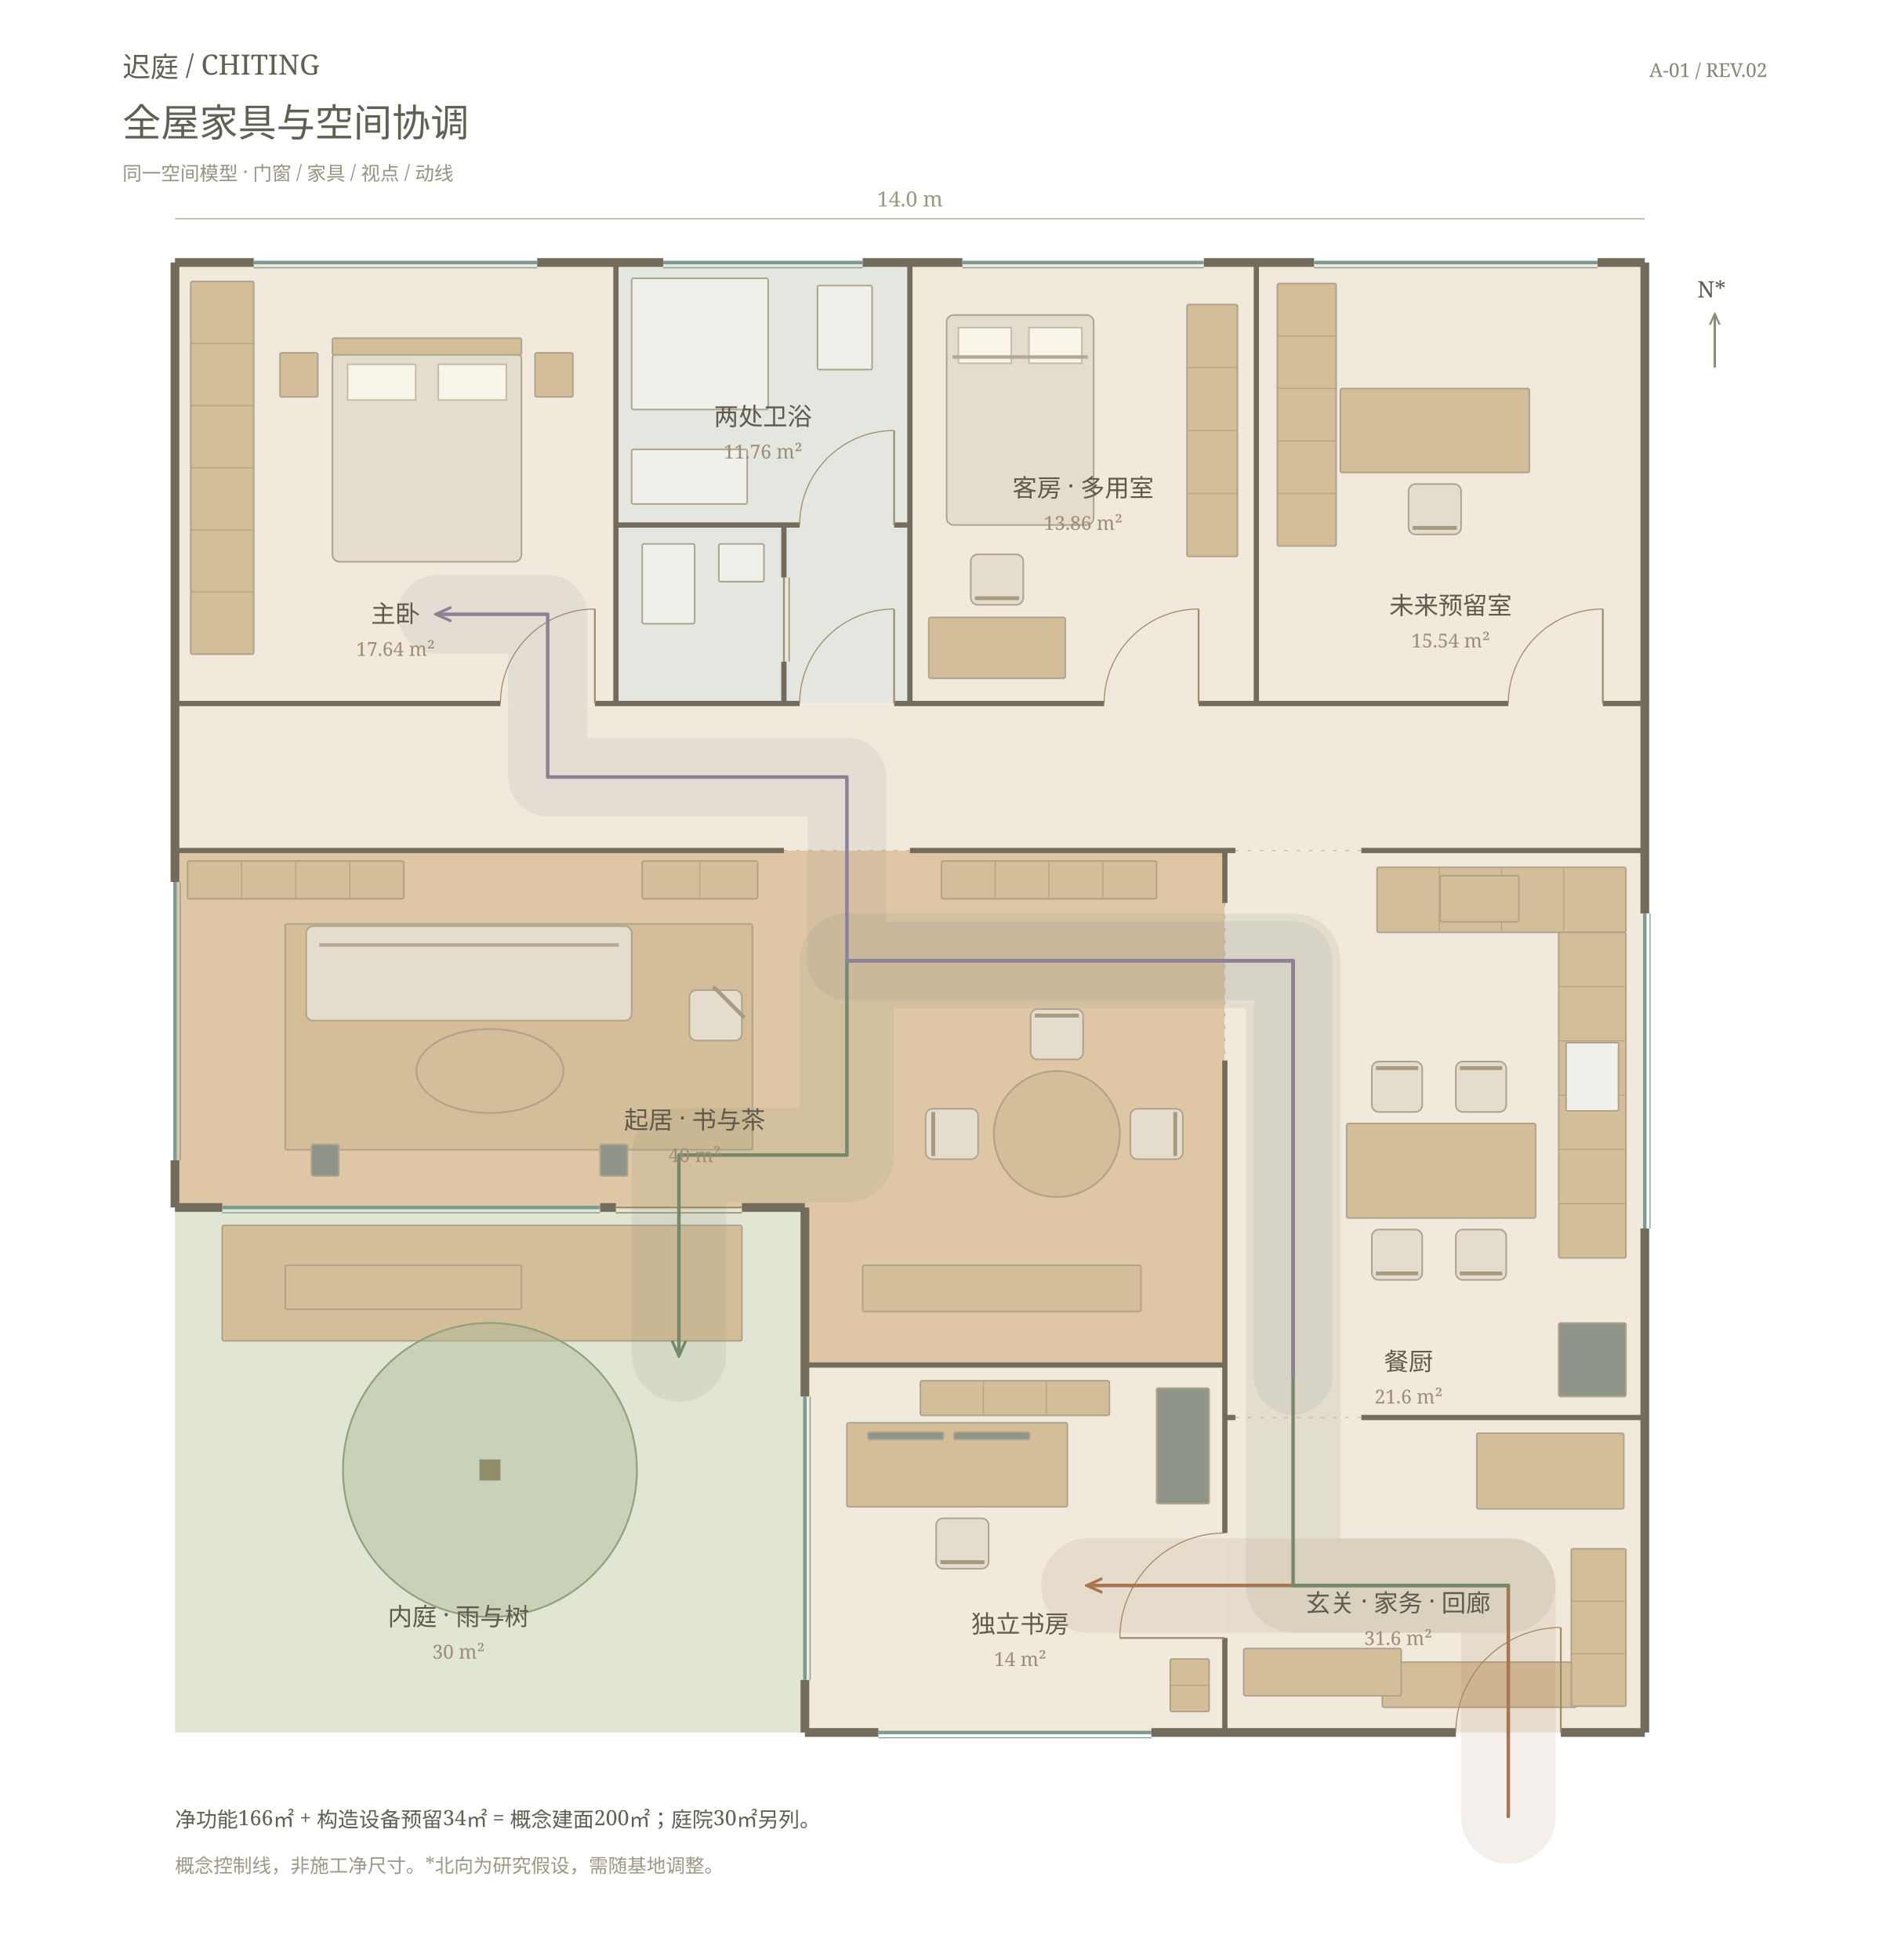
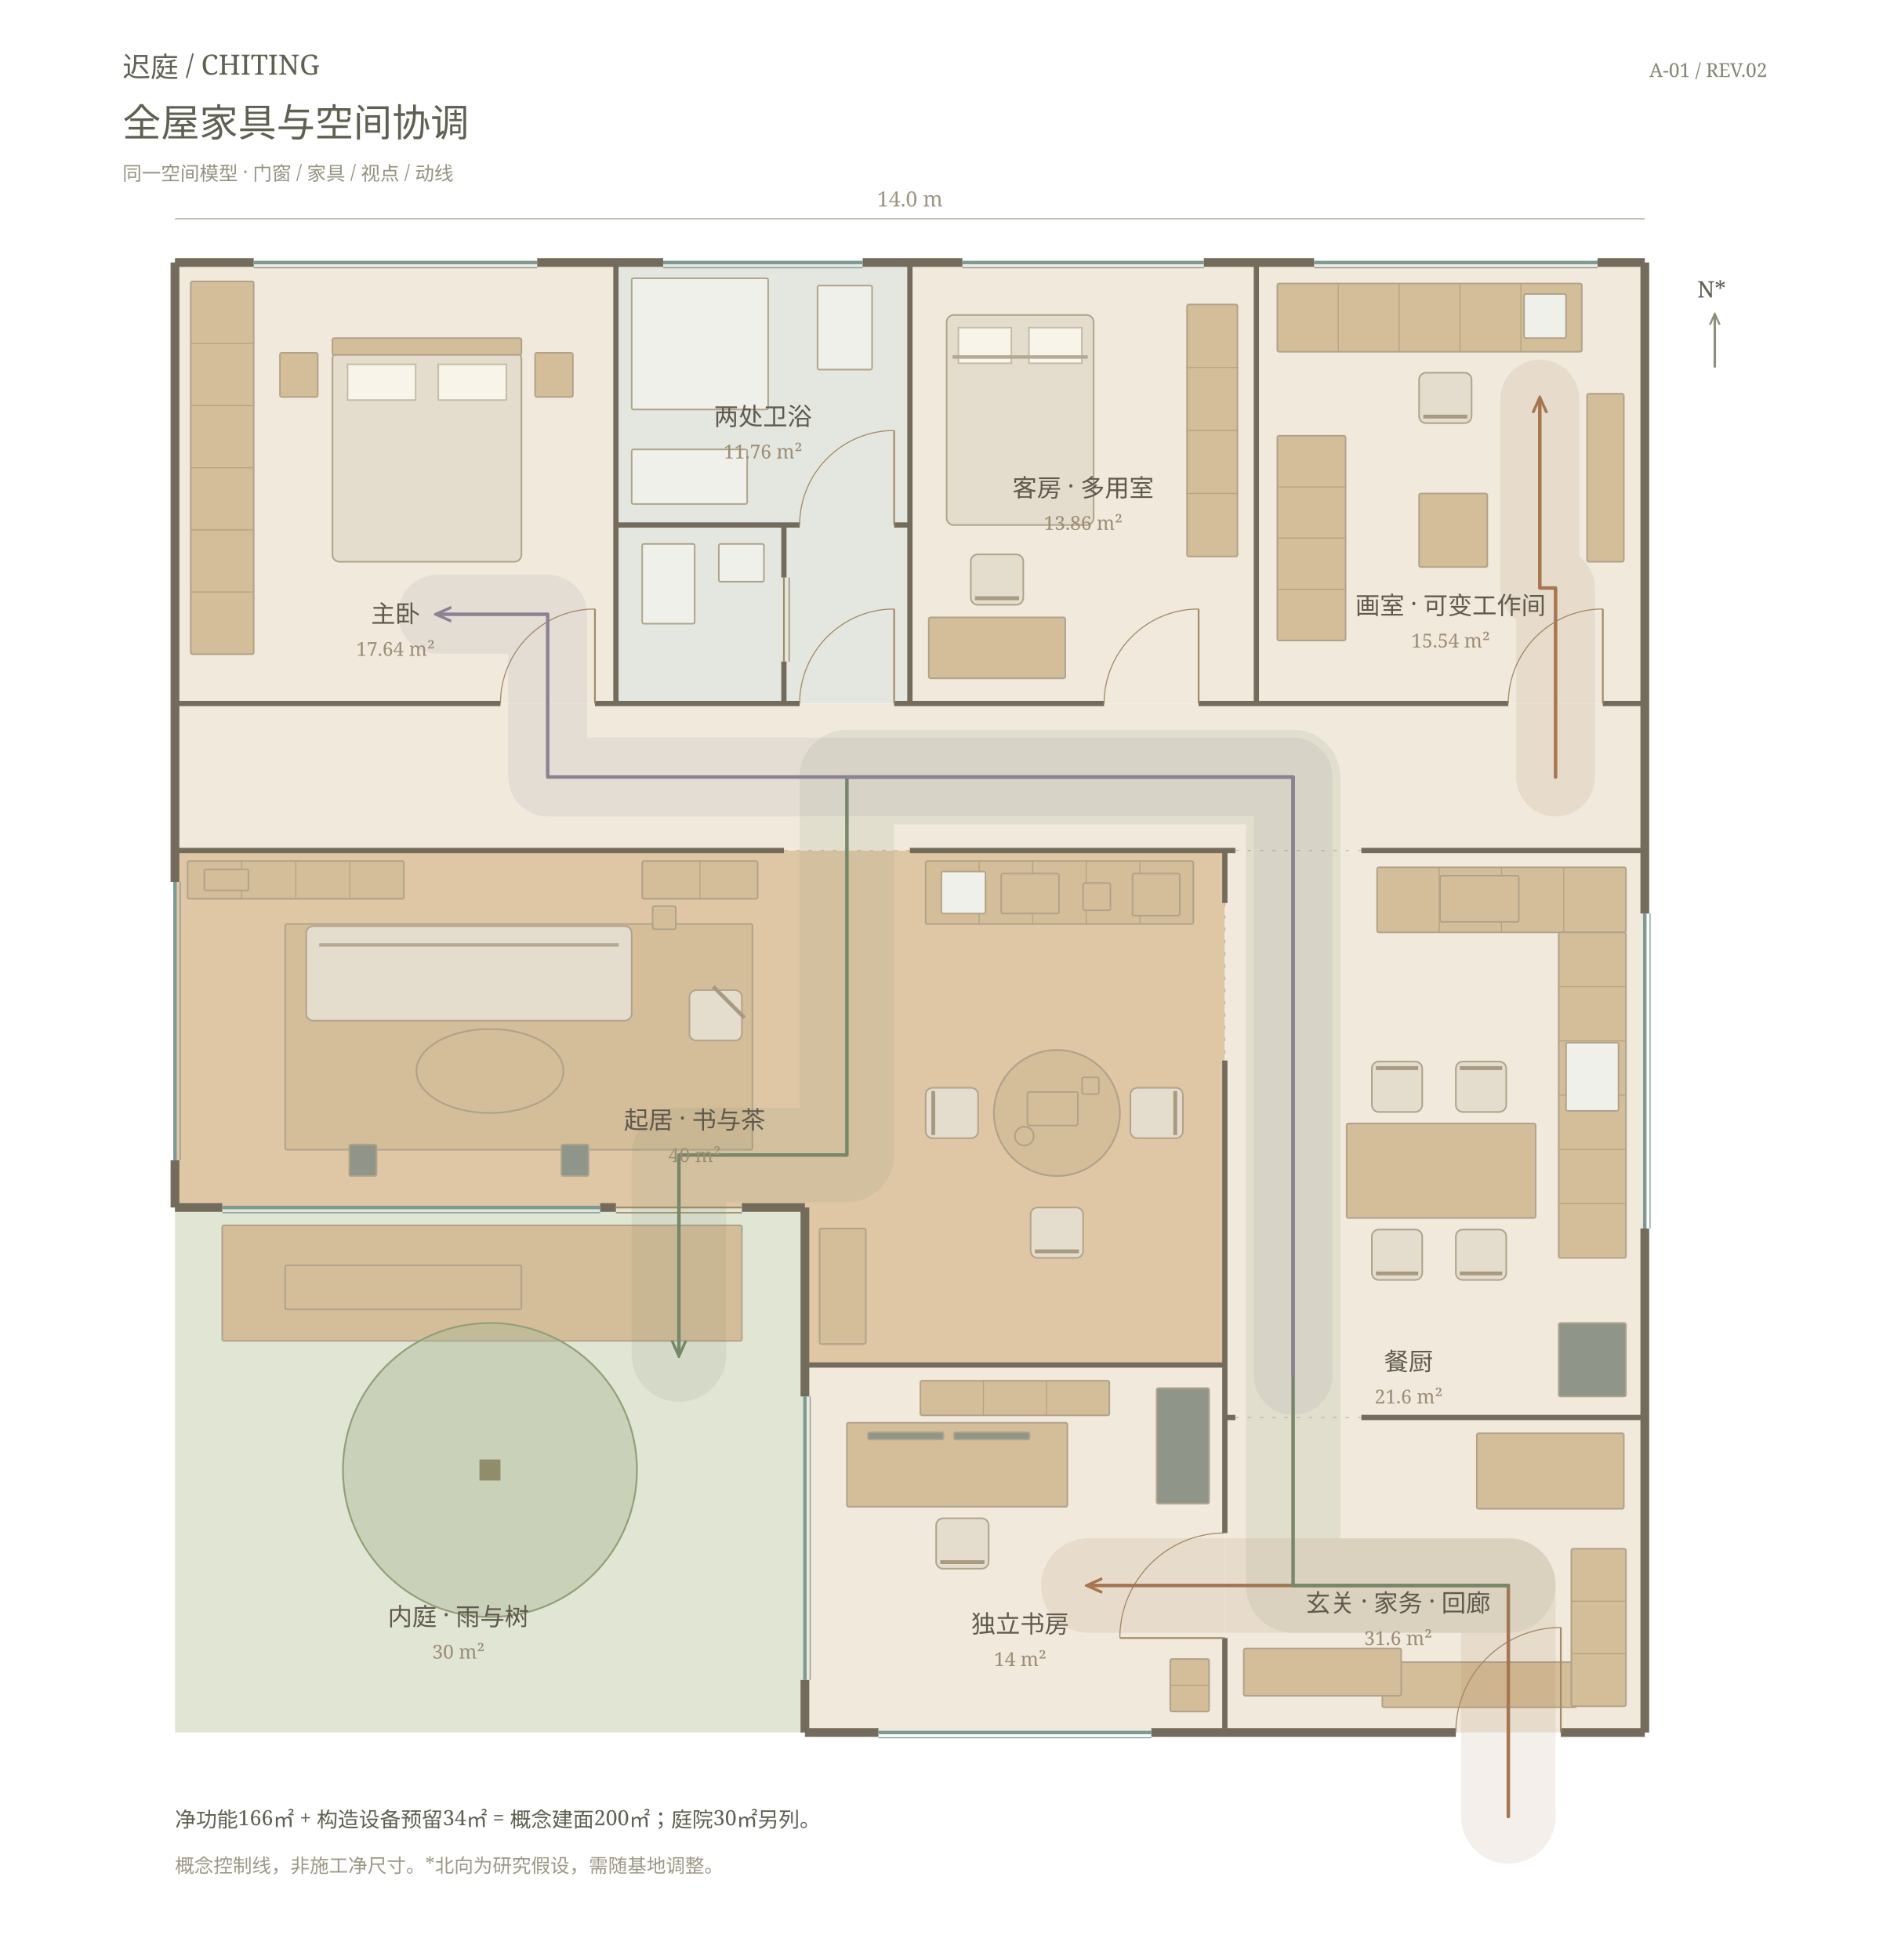
<svg xmlns="http://www.w3.org/2000/svg" viewBox="0 0 1080 1120" role="img" aria-label="迟庭 · 同模型全屋平面" style="display:block;width:100%;height:auto;background:#f8f5ee;font-family:Georgia,'Songti SC','Noto Serif SC',serif">
  <defs>
    <marker id="route-arrow" viewBox="0 0 10 10" refX="8" refY="5" markerWidth="5" markerHeight="5" orient="auto-start-reverse">
      <path d="M0 1L9 5L0 9" fill="none" stroke="context-stroke" stroke-width="1.6" />
    </marker>
  </defs>
  <text x="70" y="44" font-size="16" fill="#5e6052">迟庭  /  CHITING</text>
  <text x="1010" y="44" font-size="11" fill="#858673" text-anchor="end">A-01 / REV.02</text>
  <text x="70" y="78" font-size="22" fill="#5e6052">全屋家具与空间协调</text>
  <text x="70" y="103" font-size="11" fill="#959281">同一空间模型 · 门窗 / 家具 / 视点 / 动线</text>
  <g class="house-zone" data-id="living" role="button" tabindex="0" aria-pressed="true" aria-label="起居 · 书与茶">
    <path class="hp-zone-hit" d="M100 486 L700 486 L700 690 L100 690Z M460 690 L700 690 L700 780 L460 780Z" fill="#dfc7a5" stroke="transparent" stroke-width="3" />
  </g>
  <g class="house-zone" data-id="study" role="button" tabindex="0" aria-pressed="false" aria-label="独立书房">
    <path class="hp-zone-hit" d="M460 780 L700 780 L700 990 L460 990Z" fill="#f0e9dc" stroke="transparent" stroke-width="3" />
  </g>
  <g class="house-zone" data-id="bedroom" role="button" tabindex="0" aria-pressed="false" aria-label="主卧">
    <path class="hp-zone-hit" d="M100 150 L352 150 L352 402 L100 402Z" fill="#f0e9dc" stroke="transparent" stroke-width="3" />
  </g>
  <g class="house-zone" data-id="kitchen" role="button" tabindex="0" aria-pressed="false" aria-label="餐厨">
    <path class="hp-zone-hit" d="M700 486 L940 486 L940 810 L700 810Z" fill="#f0e9dc" stroke="transparent" stroke-width="3" />
  </g>
  <g class="house-zone" data-id="flex" role="button" tabindex="0" aria-pressed="false" aria-label="客房 · 多用室">
    <path class="hp-zone-hit" d="M520 150 L718 150 L718 402 L520 402Z" fill="#f0e9dc" stroke="transparent" stroke-width="3" />
  </g>
-   <g class="house-zone" data-id="reserve" role="button" tabindex="0" aria-pressed="false" aria-label="未来预留室">
+   <g class="house-zone" data-id="reserve" role="button" tabindex="0" aria-pressed="false" aria-label="画室 · 可变工作间">
    <path class="hp-zone-hit" d="M718 150 L940 150 L940 402 L718 402Z" fill="#f0e9dc" stroke="transparent" stroke-width="3" />
  </g>
  <g class="house-zone" data-id="bath" role="button" tabindex="0" aria-pressed="false" aria-label="两处卫浴">
    <path class="hp-zone-hit" d="M352 150 L520 150 L520 402 L352 402Z" fill="#e4e7df" stroke="transparent" stroke-width="3" />
  </g>
  <g class="house-zone" data-id="entry" role="button" tabindex="0" aria-pressed="false" aria-label="玄关 · 家务 · 回廊">
    <path class="hp-zone-hit" d="M100 402 L940 402 L940 486 L100 486Z M700 810 L940 810 L940 990 L700 990Z" fill="#f0e9dc" stroke="transparent" stroke-width="3" />
  </g>
  <g class="house-zone" data-id="garden" role="button" tabindex="0" aria-pressed="false" aria-label="内庭 · 雨与树">
    <path class="hp-zone-hit" d="M100 690 L460 690 L460 990 L100 990Z" fill="#e0e5d4" stroke="transparent" stroke-width="3" />
  </g>
  <g class="plan-furniture" data-furniture="F-L14" pointer-events="none">
    <rect x="163" y="528" width="267" height="129" fill="#d4bd99" stroke="#b0a38b" stroke-width=".9" rx="1" />
  </g>
  <g class="plan-furniture" data-furniture="F-E04" pointer-events="none">
    <rect x="790" y="949.8" width="111" height="25.8" fill="#d4bd99" stroke="#b0a38b" stroke-width=".9" rx="1" />
  </g>
  <g class="plan-furniture" data-furniture="F-G03" pointer-events="none">
    <rect x="127" y="700.2" width="297" height="66" fill="#d4bd99" stroke="#b0a38b" stroke-width=".9" rx="1" />
  </g>
  <g class="plan-furniture" data-furniture="F-L01" pointer-events="none">
    <rect x="175" y="529.2" width="186" height="54" fill="#e4dccc" stroke="#b0a38b" stroke-width=".9" rx="4" />
    <line x1="182.44" y1="540" x2="353.56" y2="540" stroke="#b5a994" stroke-width="2" />
  </g>
  <g class="plan-furniture" data-furniture="F-L02" pointer-events="none">
    <ellipse cx="280" cy="612" rx="42" ry="24" fill="#d4bd99" stroke="#b0a38b" />
  </g>
  <g class="plan-furniture" data-furniture="F-L03" pointer-events="none">
    <rect x="394" y="565.8" width="30" height="28.8" fill="#e4dccc" stroke="#b0a38b" stroke-width=".9" rx="4" />
    <g transform="rotate(45 409 580.2)">
      <line x1="396.4" y1="569.544" x2="421.6" y2="569.544" stroke="#a89a80" stroke-width="2.2" />
    </g>
  </g>
  <g class="plan-furniture" data-furniture="F-L04" pointer-events="none">
-     <ellipse cx="604" cy="648" rx="36" ry="36" fill="#d4bd99" stroke="#b0a38b" />
+     <ellipse cx="604" cy="636" rx="36" ry="36" fill="#d4bd99" stroke="#b0a38b" />
  </g>
  <g class="plan-furniture" data-furniture="F-L05" pointer-events="none">
-     <rect x="589" y="576.6" width="30" height="28.8" fill="#e4dccc" stroke="#b0a38b" stroke-width=".9" rx="4" />
-     <g transform="rotate(0 604 591)">
-       <line x1="591.4" y1="580.344" x2="616.6" y2="580.344" stroke="#a89a80" stroke-width="2.2" />
+     <rect x="589" y="690" width="30" height="28.8" fill="#e4dccc" stroke="#b0a38b" stroke-width=".9" rx="4" />
+     <g transform="rotate(180 604 704.4)">
+       <line x1="591.4" y1="693.744" x2="616.6" y2="693.744" stroke="#a89a80" stroke-width="2.2" />
    </g>
  </g>
  <g class="plan-furniture" data-furniture="F-L06" pointer-events="none">
-     <rect x="529" y="633.6" width="30" height="28.8" fill="#e4dccc" stroke="#b0a38b" stroke-width=".9" rx="4" />
-     <g transform="rotate(270 544 648)">
-       <line x1="531.4" y1="637.344" x2="556.6" y2="637.344" stroke="#a89a80" stroke-width="2.2" />
+     <rect x="529" y="621.6" width="30" height="28.8" fill="#e4dccc" stroke="#b0a38b" stroke-width=".9" rx="4" />
+     <g transform="rotate(270 544 636)">
+       <line x1="531.4" y1="625.344" x2="556.6" y2="625.344" stroke="#a89a80" stroke-width="2.2" />
    </g>
  </g>
  <g class="plan-furniture" data-furniture="F-L07" pointer-events="none">
-     <rect x="646" y="633.6" width="30" height="28.8" fill="#e4dccc" stroke="#b0a38b" stroke-width=".9" rx="4" />
-     <g transform="rotate(90 661 648)">
-       <line x1="648.4" y1="637.344" x2="673.6" y2="637.344" stroke="#a89a80" stroke-width="2.2" />
+     <rect x="646" y="621.6" width="30" height="28.8" fill="#e4dccc" stroke="#b0a38b" stroke-width=".9" rx="4" />
+     <g transform="rotate(90 661 636)">
+       <line x1="648.4" y1="625.344" x2="673.6" y2="625.344" stroke="#a89a80" stroke-width="2.2" />
    </g>
  </g>
  <g class="plan-furniture" data-furniture="F-L08" pointer-events="none">
    <rect x="107.2" y="492" width="123.6" height="21.6" fill="#d4bd99" stroke="#b0a38b" stroke-width=".9" rx="1" />
    <line x1="138.1" y1="492" x2="138.1" y2="513.6" stroke="#b6a27f" stroke-width="0.6" />
    <line x1="169" y1="492" x2="169" y2="513.6" stroke="#b6a27f" stroke-width="0.6" />
    <line x1="199.9" y1="492" x2="199.9" y2="513.6" stroke="#b6a27f" stroke-width="0.6" />
  </g>
  <g class="plan-furniture" data-furniture="F-L09" pointer-events="none">
    <rect x="367" y="492" width="66" height="21.6" fill="#d4bd99" stroke="#b0a38b" stroke-width=".9" rx="1" />
    <line x1="400" y1="492" x2="400" y2="513.6" stroke="#b6a27f" stroke-width="0.6" />
  </g>
  <g class="plan-furniture" data-furniture="F-L10" pointer-events="none">
-     <rect x="538" y="492" width="123" height="21.6" fill="#d4bd99" stroke="#b0a38b" stroke-width=".9" rx="1" />
-     <line x1="568.75" y1="492" x2="568.75" y2="513.6" stroke="#b6a27f" stroke-width="0.6" />
-     <line x1="599.5" y1="492" x2="599.5" y2="513.6" stroke="#b6a27f" stroke-width="0.6" />
-     <line x1="630.25" y1="492" x2="630.25" y2="513.6" stroke="#b6a27f" stroke-width="0.6" />
+     <rect x="529" y="492" width="153" height="36" fill="#d4bd99" stroke="#b0a38b" stroke-width=".9" rx="1" />
+     <line x1="559.6" y1="492" x2="559.6" y2="528" stroke="#b6a27f" stroke-width="0.6" />
+     <line x1="590.2" y1="492" x2="590.2" y2="528" stroke="#b6a27f" stroke-width="0.6" />
+     <line x1="620.8" y1="492" x2="620.8" y2="528" stroke="#b6a27f" stroke-width="0.6" />
+     <line x1="651.4" y1="492" x2="651.4" y2="528" stroke="#b6a27f" stroke-width="0.6" />
  </g>
  <g class="plan-furniture" data-furniture="F-L11" pointer-events="none">
-     <rect x="178" y="654" width="15.6" height="18" fill="#8f9689" stroke="#b0a38b" stroke-width=".9" rx="1" />
+     <rect x="199.6" y="654" width="15.6" height="18" fill="#8f9689" stroke="#b0a38b" stroke-width=".9" rx="1" />
  </g>
  <g class="plan-furniture" data-furniture="F-L12" pointer-events="none">
-     <rect x="343" y="654" width="15.6" height="18" fill="#8f9689" stroke="#b0a38b" stroke-width=".9" rx="1" />
+     <rect x="320.8" y="654" width="15.6" height="18" fill="#8f9689" stroke="#b0a38b" stroke-width=".9" rx="1" />
  </g>
  <g class="plan-furniture" data-furniture="F-L13" pointer-events="none">
-     <rect x="493" y="723" width="159" height="26.4" fill="#d4bd99" stroke="#b0a38b" stroke-width=".9" rx="1" />
+     <rect x="468.4" y="702" width="26.4" height="66" fill="#d4bd99" stroke="#b0a38b" stroke-width=".9" rx="1" />
+   </g>
+   <g class="plan-furniture" data-furniture="F-L15" pointer-events="none">
+     <rect x="538" y="498" width="25.2" height="24" fill="#eef0e9" stroke="#b0a38b" stroke-width=".9" rx="1" />
+   </g>
+   <g class="plan-furniture" data-furniture="F-L16" pointer-events="none">
+     <rect x="572.2" y="499.2" width="33" height="22.8" fill="#d4bd99" stroke="#b0a38b" stroke-width=".9" rx="1" />
+   </g>
+   <g class="plan-furniture" data-furniture="F-L17" pointer-events="none">
+     <rect x="619" y="504.6" width="15.6" height="15.6" fill="#d4bd99" stroke="#b0a38b" stroke-width=".9" rx="1" />
+   </g>
+   <g class="plan-furniture" data-furniture="F-L18" pointer-events="none">
+     <rect x="647.2" y="499.2" width="27" height="24" fill="#d4bd99" stroke="#b0a38b" stroke-width=".9" rx="1" />
+   </g>
+   <g class="plan-furniture" data-furniture="F-L19" pointer-events="none">
+     <rect x="373" y="517.8" width="13.2" height="13.2" fill="#d4bd99" stroke="#b0a38b" stroke-width=".9" rx="1" />
+   </g>
+   <g class="plan-furniture" data-furniture="F-L20" pointer-events="none">
+     <rect x="116.8" y="496.8" width="25.2" height="12" fill="#d4bd99" stroke="#b0a38b" stroke-width=".9" rx="1" />
+   </g>
+   <g class="plan-furniture" data-furniture="F-L21" pointer-events="none">
+     <rect x="587.2" y="624" width="28.8" height="19.2" fill="#d4bd99" stroke="#b0a38b" stroke-width=".9" rx="1" />
+   </g>
+   <g class="plan-furniture" data-furniture="F-L22" pointer-events="none">
+     <rect x="618.4" y="615.6" width="9.6" height="9.6" fill="#d4bd99" stroke="#b0a38b" stroke-width=".9" rx="1" />
+   </g>
+   <g class="plan-furniture" data-furniture="F-L23" pointer-events="none">
+     <ellipse cx="585.4" cy="649.2" rx="5.4" ry="5.4" fill="#d4bd99" stroke="#b0a38b" />
  </g>
  <g class="plan-furniture" data-furniture="F-S01" pointer-events="none">
    <rect x="484" y="813" width="126" height="48" fill="#d4bd99" stroke="#b0a38b" stroke-width=".9" rx="1" />
  </g>
  <g class="plan-furniture" data-furniture="F-S02" pointer-events="none">
    <rect x="535" y="867.6" width="30" height="28.8" fill="#e4dccc" stroke="#b0a38b" stroke-width=".9" rx="4" />
    <g transform="rotate(180 550 882)">
      <line x1="537.4" y1="871.344" x2="562.6" y2="871.344" stroke="#a89a80" stroke-width="2.2" />
    </g>
  </g>
  <g class="plan-furniture" data-furniture="F-S03" pointer-events="none">
    <rect x="526" y="789" width="108" height="19.8" fill="#d4bd99" stroke="#b0a38b" stroke-width=".9" rx="1" />
    <line x1="562" y1="789" x2="562" y2="808.8" stroke="#b6a27f" stroke-width="0.6" />
    <line x1="598" y1="789" x2="598" y2="808.8" stroke="#b6a27f" stroke-width="0.6" />
  </g>
  <g class="plan-furniture" data-furniture="F-S04" pointer-events="none">
    <rect x="661" y="793.2" width="30" height="66" fill="#8f9689" stroke="#b0a38b" stroke-width=".9" rx="1" />
  </g>
  <g class="plan-furniture" data-furniture="F-S05" pointer-events="none">
    <rect x="668.8" y="948" width="22.2" height="30" fill="#d4bd99" stroke="#b0a38b" stroke-width=".9" rx="1" />
    <line x1="668.8" y1="963" x2="691" y2="963" stroke="#b6a27f" stroke-width="0.6" />
  </g>
  <g class="plan-furniture" data-furniture="F-S06" pointer-events="none">
    <rect x="496" y="818.4" width="43.2" height="4.2" fill="#8f9689" stroke="#b0a38b" stroke-width=".9" rx="1" />
  </g>
  <g class="plan-furniture" data-furniture="F-S07" pointer-events="none">
    <rect x="545.2" y="818.4" width="43.2" height="4.2" fill="#8f9689" stroke="#b0a38b" stroke-width=".9" rx="1" />
  </g>
  <g class="plan-furniture" data-furniture="F-B01" pointer-events="none">
    <rect x="190" y="201" width="108" height="120" fill="#e4dccc" stroke="#b0a38b" stroke-width=".9" rx="4" />
    <rect x="198.64" y="208.2" width="38.88" height="20.4" fill="#f8f4e9" stroke="#c4bca9" stroke-width=".9" />
    <rect x="250.48" y="208.2" width="38.88" height="20.4" fill="#f8f4e9" stroke="#c4bca9" stroke-width=".9" />
  </g>
  <g class="plan-furniture" data-furniture="F-B02" pointer-events="none">
    <rect x="190" y="193.2" width="108" height="9.6" fill="#d4bd99" stroke="#b0a38b" stroke-width=".9" rx="1" />
  </g>
  <g class="plan-furniture" data-furniture="F-B03" pointer-events="none">
    <rect x="109" y="160.8" width="36" height="213" fill="#d4bd99" stroke="#b0a38b" stroke-width=".9" rx="1" />
    <line x1="109" y1="196.3" x2="145" y2="196.3" stroke="#b6a27f" stroke-width="0.6" />
    <line x1="109" y1="231.8" x2="145" y2="231.8" stroke="#b6a27f" stroke-width="0.6" />
    <line x1="109" y1="267.3" x2="145" y2="267.3" stroke="#b6a27f" stroke-width="0.6" />
    <line x1="109" y1="302.8" x2="145" y2="302.8" stroke="#b6a27f" stroke-width="0.6" />
    <line x1="109" y1="338.3" x2="145" y2="338.3" stroke="#b6a27f" stroke-width="0.6" />
  </g>
  <g class="plan-furniture" data-furniture="F-B04" pointer-events="none">
    <rect x="160" y="201.6" width="21.6" height="25.2" fill="#d4bd99" stroke="#b0a38b" stroke-width=".9" rx="1" />
  </g>
  <g class="plan-furniture" data-furniture="F-B05" pointer-events="none">
    <rect x="305.8" y="201.6" width="21.6" height="25.2" fill="#d4bd99" stroke="#b0a38b" stroke-width=".9" rx="1" />
  </g>
  <g class="plan-furniture" data-furniture="F-K01" pointer-events="none">
    <rect x="787" y="495.6" width="142.2" height="37.2" fill="#d4bd99" stroke="#b0a38b" stroke-width=".9" rx="1" />
    <line x1="822.55" y1="495.6" x2="822.55" y2="532.8" stroke="#b6a27f" stroke-width="0.6" />
    <line x1="858.1" y1="495.6" x2="858.1" y2="532.8" stroke="#b6a27f" stroke-width="0.6" />
    <line x1="893.65" y1="495.6" x2="893.65" y2="532.8" stroke="#b6a27f" stroke-width="0.6" />
  </g>
  <g class="plan-furniture" data-furniture="F-K02" pointer-events="none">
    <rect x="890.8" y="532.8" width="38.4" height="186" fill="#d4bd99" stroke="#b0a38b" stroke-width=".9" rx="1" />
    <line x1="890.8" y1="563.8" x2="929.2" y2="563.8" stroke="#b6a27f" stroke-width="0.6" />
    <line x1="890.8" y1="594.8" x2="929.2" y2="594.8" stroke="#b6a27f" stroke-width="0.6" />
    <line x1="890.8" y1="625.8" x2="929.2" y2="625.8" stroke="#b6a27f" stroke-width="0.6" />
    <line x1="890.8" y1="656.8" x2="929.2" y2="656.8" stroke="#b6a27f" stroke-width="0.6" />
    <line x1="890.8" y1="687.8" x2="929.2" y2="687.8" stroke="#b6a27f" stroke-width="0.6" />
  </g>
  <g class="plan-furniture" data-furniture="F-K03" pointer-events="none">
    <rect x="890.8" y="756" width="38.4" height="42" fill="#8f9689" stroke="#b0a38b" stroke-width=".9" rx="1" />
  </g>
  <g class="plan-furniture" data-furniture="F-K04" pointer-events="none">
    <rect x="769.6" y="642" width="108" height="54" fill="#d4bd99" stroke="#b0a38b" stroke-width=".9" rx="1" />
  </g>
  <g class="plan-furniture" data-furniture="F-K05" pointer-events="none">
    <rect x="784" y="606.6" width="28.8" height="28.8" fill="#e4dccc" stroke="#b0a38b" stroke-width=".9" rx="4" />
    <g transform="rotate(0 798.4 621)">
      <line x1="786.304" y1="610.344" x2="810.496" y2="610.344" stroke="#a89a80" stroke-width="2.2" />
    </g>
  </g>
  <g class="plan-furniture" data-furniture="F-K06" pointer-events="none">
    <rect x="832" y="606.6" width="28.8" height="28.8" fill="#e4dccc" stroke="#b0a38b" stroke-width=".9" rx="4" />
    <g transform="rotate(0 846.4 621)">
      <line x1="834.304" y1="610.344" x2="858.496" y2="610.344" stroke="#a89a80" stroke-width="2.2" />
    </g>
  </g>
  <g class="plan-furniture" data-furniture="F-K07" pointer-events="none">
    <rect x="784" y="702.6" width="28.8" height="28.8" fill="#e4dccc" stroke="#b0a38b" stroke-width=".9" rx="4" />
    <g transform="rotate(180 798.4 717)">
      <line x1="786.304" y1="706.344" x2="810.496" y2="706.344" stroke="#a89a80" stroke-width="2.2" />
    </g>
  </g>
  <g class="plan-furniture" data-furniture="F-K08" pointer-events="none">
    <rect x="832" y="702.6" width="28.8" height="28.8" fill="#e4dccc" stroke="#b0a38b" stroke-width=".9" rx="4" />
    <g transform="rotate(180 846.4 717)">
      <line x1="834.304" y1="706.344" x2="858.496" y2="706.344" stroke="#a89a80" stroke-width="2.2" />
    </g>
  </g>
  <g class="plan-furniture" data-furniture="F-K09" pointer-events="none">
    <rect x="823" y="500.4" width="45" height="26.4" fill="#d4bd99" stroke="#b0a38b" stroke-width=".9" rx="1" />
  </g>
  <g class="plan-furniture" data-furniture="F-K10" pointer-events="none">
    <rect x="895" y="595.8" width="30" height="39" fill="#eef0e9" stroke="#b0a38b" stroke-width=".9" rx="1" />
  </g>
  <g class="plan-furniture" data-furniture="F-F01" pointer-events="none">
    <rect x="541" y="180" width="84" height="120" fill="#e4dccc" stroke="#b0a38b" stroke-width=".9" rx="4" />
    <rect x="547.72" y="187.2" width="30.24" height="20.4" fill="#f8f4e9" stroke="#c4bca9" stroke-width=".9" />
    <rect x="588.04" y="187.2" width="30.24" height="20.4" fill="#f8f4e9" stroke="#c4bca9" stroke-width=".9" />
    <line x1="544.36" y1="204" x2="621.64" y2="204" stroke="#b5a994" stroke-width="2" />
  </g>
  <g class="plan-furniture" data-furniture="F-F02" pointer-events="none">
    <rect x="678.4" y="174" width="28.8" height="144" fill="#d4bd99" stroke="#b0a38b" stroke-width=".9" rx="1" />
    <line x1="678.4" y1="210" x2="707.2" y2="210" stroke="#b6a27f" stroke-width="0.6" />
    <line x1="678.4" y1="246" x2="707.2" y2="246" stroke="#b6a27f" stroke-width="0.6" />
    <line x1="678.4" y1="282" x2="707.2" y2="282" stroke="#b6a27f" stroke-width="0.6" />
  </g>
  <g class="plan-furniture" data-furniture="F-F03" pointer-events="none">
    <rect x="530.8" y="352.8" width="78" height="34.8" fill="#d4bd99" stroke="#b0a38b" stroke-width=".9" rx="1" />
  </g>
  <g class="plan-furniture" data-furniture="F-F04" pointer-events="none">
    <rect x="554.8" y="316.8" width="30" height="28.8" fill="#e4dccc" stroke="#b0a38b" stroke-width=".9" rx="4" />
    <g transform="rotate(180 569.8 331.2)">
      <line x1="557.2" y1="320.544" x2="582.4" y2="320.544" stroke="#a89a80" stroke-width="2.2" />
    </g>
  </g>
  <g class="plan-furniture" data-furniture="F-R01" pointer-events="none">
-     <rect x="766" y="222" width="108" height="48" fill="#d4bd99" stroke="#b0a38b" stroke-width=".9" rx="1" />
+     <rect x="730" y="162" width="174" height="39" fill="#d4bd99" stroke="#b0a38b" stroke-width=".9" rx="1" />
+     <line x1="764.8" y1="162" x2="764.8" y2="201" stroke="#b6a27f" stroke-width="0.6" />
+     <line x1="799.6" y1="162" x2="799.6" y2="201" stroke="#b6a27f" stroke-width="0.6" />
+     <line x1="834.4" y1="162" x2="834.4" y2="201" stroke="#b6a27f" stroke-width="0.6" />
+     <line x1="869.2" y1="162" x2="869.2" y2="201" stroke="#b6a27f" stroke-width="0.6" />
  </g>
  <g class="plan-furniture" data-furniture="F-R02" pointer-events="none">
-     <rect x="730" y="162" width="33.6" height="150" fill="#d4bd99" stroke="#b0a38b" stroke-width=".9" rx="1" />
-     <line x1="730" y1="192" x2="763.6" y2="192" stroke="#b6a27f" stroke-width="0.6" />
-     <line x1="730" y1="222" x2="763.6" y2="222" stroke="#b6a27f" stroke-width="0.6" />
-     <line x1="730" y1="252" x2="763.6" y2="252" stroke="#b6a27f" stroke-width="0.6" />
-     <line x1="730" y1="282" x2="763.6" y2="282" stroke="#b6a27f" stroke-width="0.6" />
+     <rect x="730" y="249" width="39" height="117" fill="#d4bd99" stroke="#b0a38b" stroke-width=".9" rx="1" />
+     <line x1="730" y1="278.25" x2="769" y2="278.25" stroke="#b6a27f" stroke-width="0.6" />
+     <line x1="730" y1="307.5" x2="769" y2="307.5" stroke="#b6a27f" stroke-width="0.6" />
+     <line x1="730" y1="336.75" x2="769" y2="336.75" stroke="#b6a27f" stroke-width="0.6" />
  </g>
  <g class="plan-furniture" data-furniture="F-R03" pointer-events="none">
-     <rect x="805" y="276.6" width="30" height="28.8" fill="#e4dccc" stroke="#b0a38b" stroke-width=".9" rx="4" />
-     <g transform="rotate(180 820 291)">
-       <line x1="807.4" y1="280.344" x2="832.6" y2="280.344" stroke="#a89a80" stroke-width="2.2" />
-     </g>
+     <rect x="811" y="213" width="30" height="28.8" fill="#e4dccc" stroke="#b0a38b" stroke-width=".9" rx="4" />
+     <g transform="rotate(180 826 227.4)">
+       <line x1="813.4" y1="216.744" x2="838.6" y2="216.744" stroke="#a89a80" stroke-width="2.2" />
+     </g>
+   </g>
+   <g class="plan-furniture" data-furniture="F-R04" pointer-events="none">
+     <rect x="811" y="282" width="39" height="42" fill="#d4bd99" stroke="#b0a38b" stroke-width=".9" rx="1" />
+   </g>
+   <g class="plan-furniture" data-furniture="F-R05" pointer-events="none">
+     <rect x="907" y="225" width="21" height="96" fill="#d4bd99" stroke="#b0a38b" stroke-width=".9" rx="1" />
+   </g>
+   <g class="plan-furniture" data-furniture="F-R06" pointer-events="none">
+     <rect x="871" y="168" width="24" height="25.2" fill="#eef0e9" stroke="#b0a38b" stroke-width=".9" rx="1" />
  </g>
  <g class="plan-furniture" data-furniture="F-W01" pointer-events="none">
    <rect x="361" y="159" width="78" height="75" fill="#eef0e9" stroke="#b0a38b" stroke-width=".9" rx="1" />
  </g>
  <g class="plan-furniture" data-furniture="F-W02" pointer-events="none">
    <rect x="361" y="256.8" width="66" height="31.2" fill="#eef0e9" stroke="#b0a38b" stroke-width=".9" rx="1" />
  </g>
  <g class="plan-furniture" data-furniture="F-W03" pointer-events="none">
    <rect x="467.2" y="163.2" width="31.2" height="48" fill="#eef0e9" stroke="#b0a38b" stroke-width=".9" rx="1" />
  </g>
  <g class="plan-furniture" data-furniture="F-W04" pointer-events="none">
    <rect x="367" y="310.8" width="30" height="45.6" fill="#eef0e9" stroke="#b0a38b" stroke-width=".9" rx="1" />
  </g>
  <g class="plan-furniture" data-furniture="F-W05" pointer-events="none">
    <rect x="410.8" y="310.8" width="25.8" height="21.6" fill="#eef0e9" stroke="#b0a38b" stroke-width=".9" rx="1" />
  </g>
  <g class="plan-furniture" data-furniture="F-E01" pointer-events="none">
    <rect x="844" y="819" width="84" height="43.2" fill="#d4bd99" stroke="#b0a38b" stroke-width=".9" rx="1" />
  </g>
  <g class="plan-furniture" data-furniture="F-E02" pointer-events="none">
    <rect x="898" y="885" width="31.2" height="90" fill="#d4bd99" stroke="#b0a38b" stroke-width=".9" rx="1" />
    <line x1="898" y1="915" x2="929.2" y2="915" stroke="#b6a27f" stroke-width="0.6" />
    <line x1="898" y1="945" x2="929.2" y2="945" stroke="#b6a27f" stroke-width="0.6" />
  </g>
  <g class="plan-furniture" data-furniture="F-E03" pointer-events="none">
    <rect x="710.8" y="942" width="90" height="27" fill="#d4bd99" stroke="#b0a38b" stroke-width=".9" rx="1" />
  </g>
  <g class="plan-furniture" data-furniture="F-G01" pointer-events="none">
    <rect x="163" y="723" width="135" height="25.2" fill="#d4bd99" stroke="#b0a38b" stroke-width=".9" rx="1" />
  </g>
  <g class="plan-furniture" data-furniture="F-G02" pointer-events="none">
    <ellipse data-canopy="F-G02" cx="280" cy="840" rx="84" ry="84" fill="#adb998" fill-opacity=".45" stroke="#91a078" />
    <rect x="274" y="834" width="12" height="12" fill="#8f8d6a" stroke="none" stroke-width=".9" />
  </g>
  <line x1="100" y1="150" x2="145" y2="150" stroke="#736b5b" stroke-width="5" />
  <line x1="307" y1="150" x2="379" y2="150" stroke="#736b5b" stroke-width="5" />
  <line x1="493" y1="150" x2="550" y2="150" stroke="#736b5b" stroke-width="5" />
  <line x1="688" y1="150" x2="751" y2="150" stroke="#736b5b" stroke-width="5" />
  <line x1="913" y1="150" x2="940" y2="150" stroke="#736b5b" stroke-width="5" />
  <line x1="100" y1="150" x2="100" y2="504" stroke="#736b5b" stroke-width="5" />
  <line x1="100" y1="663" x2="100" y2="690" stroke="#736b5b" stroke-width="5" />
  <line x1="100" y1="690" x2="127" y2="690" stroke="#736b5b" stroke-width="5" />
  <line x1="343" y1="690" x2="352" y2="690" stroke="#736b5b" stroke-width="5" />
  <line x1="424" y1="690" x2="460" y2="690" stroke="#736b5b" stroke-width="5" />
  <line x1="460" y1="690" x2="460" y2="798" stroke="#736b5b" stroke-width="5" />
  <line x1="460" y1="960" x2="460" y2="990" stroke="#736b5b" stroke-width="5" />
  <line x1="460" y1="990" x2="502" y2="990" stroke="#736b5b" stroke-width="5" />
  <line x1="658" y1="990" x2="832" y2="990" stroke="#736b5b" stroke-width="5" />
  <line x1="892" y1="990" x2="940" y2="990" stroke="#736b5b" stroke-width="5" />
  <line x1="940" y1="150" x2="940" y2="522" stroke="#736b5b" stroke-width="5" />
  <line x1="940" y1="702" x2="940" y2="990" stroke="#736b5b" stroke-width="5" />
  <line x1="352" y1="150" x2="352" y2="402" stroke="#736b5b" stroke-width="3" />
  <line x1="520" y1="150" x2="520" y2="402" stroke="#736b5b" stroke-width="3" />
  <line x1="718" y1="150" x2="718" y2="402" stroke="#736b5b" stroke-width="3" />
  <line x1="100" y1="402" x2="286" y2="402" stroke="#736b5b" stroke-width="3" />
  <line x1="340" y1="402" x2="457" y2="402" stroke="#736b5b" stroke-width="3" />
  <line x1="511" y1="402" x2="631" y2="402" stroke="#736b5b" stroke-width="3" />
  <line x1="685" y1="402" x2="862" y2="402" stroke="#736b5b" stroke-width="3" />
  <line x1="916" y1="402" x2="940" y2="402" stroke="#736b5b" stroke-width="3" />
  <line x1="100" y1="486" x2="448" y2="486" stroke="#736b5b" stroke-width="3" />
  <line x1="520" y1="486" x2="706" y2="486" stroke="#736b5b" stroke-width="3" />
  <line x1="778" y1="486" x2="940" y2="486" stroke="#736b5b" stroke-width="3" />
  <line x1="352" y1="300" x2="457" y2="300" stroke="#736b5b" stroke-width="3" />
  <line x1="511" y1="300" x2="520" y2="300" stroke="#736b5b" stroke-width="3" />
  <line x1="448" y1="300" x2="448" y2="330" stroke="#736b5b" stroke-width="3" />
  <line x1="448" y1="378" x2="448" y2="402" stroke="#736b5b" stroke-width="3" />
  <line x1="460" y1="780" x2="700" y2="780" stroke="#736b5b" stroke-width="3" />
  <line x1="700" y1="486" x2="700" y2="516" stroke="#736b5b" stroke-width="3" />
  <line x1="700" y1="606" x2="700" y2="780" stroke="#736b5b" stroke-width="3" />
  <line x1="700" y1="780" x2="700" y2="876" stroke="#736b5b" stroke-width="3" />
  <line x1="700" y1="936" x2="700" y2="990" stroke="#736b5b" stroke-width="3" />
  <line x1="700" y1="810" x2="706" y2="810" stroke="#736b5b" stroke-width="3" />
  <line x1="778" y1="810" x2="940" y2="810" stroke="#736b5b" stroke-width="3" />
  <line x1="892" y1="990" x2="892" y2="930" stroke="#a38b68" stroke-width="1" />
  <path data-door="D01" d="M832 990 A60 60 0 0 1 892 930" fill="none" stroke="#a38b68" stroke-width=".6" />
  <line x1="700" y1="936" x2="640" y2="936" stroke="#a38b68" stroke-width="1" />
  <path data-door="D02" d="M700 876 A60 60 0 0 0 640 936" fill="none" stroke="#a38b68" stroke-width=".6" />
  <line x1="340" y1="402" x2="340" y2="348" stroke="#a38b68" stroke-width="1" />
  <path data-door="D03" d="M286 402 A54 54 0 0 1 340 348" fill="none" stroke="#a38b68" stroke-width=".6" />
  <line x1="511" y1="402" x2="511" y2="348" stroke="#a38b68" stroke-width="1" />
  <path data-door="D04" d="M457 402 A54 54 0 0 1 511 348" fill="none" stroke="#a38b68" stroke-width=".6" />
  <line x1="685" y1="402" x2="685" y2="348" stroke="#a38b68" stroke-width="1" />
  <path data-door="D05" d="M631 402 A54 54 0 0 1 685 348" fill="none" stroke="#a38b68" stroke-width=".6" />
  <line x1="916" y1="402" x2="916" y2="348" stroke="#a38b68" stroke-width="1" />
  <path data-door="D06" d="M862 402 A54 54 0 0 1 916 348" fill="none" stroke="#a38b68" stroke-width=".6" />
  <line x1="511" y1="300" x2="511" y2="246" stroke="#a38b68" stroke-width="1" />
  <path data-door="D07" d="M457 300 A54 54 0 0 1 511 246" fill="none" stroke="#a38b68" stroke-width=".6" />
  <line x1="448" y1="330" x2="448" y2="378" stroke="#a38b68" stroke-width="1" />
  <line x1="451" y1="330" x2="451" y2="378" stroke="#a38b68" stroke-width="0.7" />
  <line x1="352" y1="690" x2="424" y2="690" stroke="#a38b68" stroke-width="1" />
  <line x1="352" y1="693" x2="424" y2="693" stroke="#a38b68" stroke-width="0.7" />
  <line x1="448" y1="486" x2="520" y2="486" stroke="#c5b9a4" stroke-width="0.6" stroke-dasharray="2 5" />
  <line x1="706" y1="486" x2="778" y2="486" stroke="#c5b9a4" stroke-width="0.6" stroke-dasharray="2 5" />
  <line x1="700" y1="516" x2="700" y2="606" stroke="#c5b9a4" stroke-width="0.6" stroke-dasharray="2 5" />
  <line x1="706" y1="810" x2="778" y2="810" stroke="#c5b9a4" stroke-width="0.6" stroke-dasharray="2 5" />
  <line x1="145" y1="150" x2="307" y2="150" stroke="#7e9a95" stroke-width="2" />
  <line x1="145" y1="153" x2="307" y2="153" stroke="#7e9a95" stroke-width="0.6" />
  <line x1="379" y1="150" x2="493" y2="150" stroke="#7e9a95" stroke-width="2" />
  <line x1="379" y1="153" x2="493" y2="153" stroke="#7e9a95" stroke-width="0.6" />
  <line x1="550" y1="150" x2="688" y2="150" stroke="#7e9a95" stroke-width="2" />
  <line x1="550" y1="153" x2="688" y2="153" stroke="#7e9a95" stroke-width="0.6" />
  <line x1="751" y1="150" x2="913" y2="150" stroke="#7e9a95" stroke-width="2" />
  <line x1="751" y1="153" x2="913" y2="153" stroke="#7e9a95" stroke-width="0.6" />
  <line x1="100" y1="504" x2="100" y2="663" stroke="#7e9a95" stroke-width="2" />
  <line x1="103" y1="504" x2="103" y2="663" stroke="#7e9a95" stroke-width="0.6" />
  <line x1="127" y1="690" x2="343" y2="690" stroke="#7e9a95" stroke-width="2" />
  <line x1="127" y1="693" x2="343" y2="693" stroke="#7e9a95" stroke-width="0.6" />
  <line x1="460" y1="798" x2="460" y2="960" stroke="#7e9a95" stroke-width="2" />
  <line x1="463" y1="798" x2="463" y2="960" stroke="#7e9a95" stroke-width="0.6" />
  <line x1="502" y1="990" x2="658" y2="990" stroke="#7e9a95" stroke-width="2" />
  <line x1="502" y1="993" x2="658" y2="993" stroke="#7e9a95" stroke-width="0.6" />
  <line x1="940" y1="522" x2="940" y2="702" stroke="#7e9a95" stroke-width="2" />
  <line x1="943" y1="522" x2="943" y2="702" stroke="#7e9a95" stroke-width="0.6" />
  <polyline points="862,1038 862,990 862,906 622,906" fill="none" stroke="#a67551" stroke-opacity=".12" stroke-width="54" stroke-linecap="round" stroke-linejoin="round" pointer-events="none" />
  <polyline points="862,1038 862,990 862,906 622,906" fill="none" stroke="#a67551" stroke-width="2" stroke-linecap="round" stroke-linejoin="round" marker-end="url(#route-arrow)" pointer-events="none" />
-   <polyline points="862,906 739,906 739,549 484,549 484,660 388,660 388,774" fill="none" stroke="#75886a" stroke-opacity=".12" stroke-width="54" stroke-linecap="round" stroke-linejoin="round" pointer-events="none" />
-   <polyline points="862,906 739,906 739,549 484,549 484,660 388,660 388,774" fill="none" stroke="#75886a" stroke-width="2" stroke-linecap="round" stroke-linejoin="round" marker-end="url(#route-arrow)" pointer-events="none" />
-   <polyline points="739,786 739,549 484,549 484,444 313,444 313,351 250,351" fill="none" stroke="#8d8195" stroke-opacity=".12" stroke-width="45" stroke-linecap="round" stroke-linejoin="round" pointer-events="none" />
-   <polyline points="739,786 739,549 484,549 484,444 313,444 313,351 250,351" fill="none" stroke="#8d8195" stroke-width="2" stroke-linecap="round" stroke-linejoin="round" marker-end="url(#route-arrow)" pointer-events="none" />
+   <polyline points="862,906 739,906 739,444 484,444 484,660 388,660 388,774" fill="none" stroke="#75886a" stroke-opacity=".12" stroke-width="54" stroke-linecap="round" stroke-linejoin="round" pointer-events="none" />
+   <polyline points="862,906 739,906 739,444 484,444 484,660 388,660 388,774" fill="none" stroke="#75886a" stroke-width="2" stroke-linecap="round" stroke-linejoin="round" marker-end="url(#route-arrow)" pointer-events="none" />
+   <polyline points="739,786 739,444 313,444 313,351 250,351" fill="none" stroke="#8d8195" stroke-opacity=".12" stroke-width="45" stroke-linecap="round" stroke-linejoin="round" pointer-events="none" />
+   <polyline points="739,786 739,444 313,444 313,351 250,351" fill="none" stroke="#8d8195" stroke-width="2" stroke-linecap="round" stroke-linejoin="round" marker-end="url(#route-arrow)" pointer-events="none" />
+   <polyline points="889,444 889,336 880,336 880,228" fill="none" stroke="#a67551" stroke-opacity=".12" stroke-width="45" stroke-linecap="round" stroke-linejoin="round" pointer-events="none" />
+   <polyline points="889,444 889,336 880,336 880,228" fill="none" stroke="#a67551" stroke-width="2" stroke-linecap="round" stroke-linejoin="round" marker-end="url(#route-arrow)" pointer-events="none" />
  <text x="397" y="645" font-size="14" fill="#605a4e" text-anchor="middle" pointer-events="none">起居 · 书与茶</text>
  <text x="397" y="664" font-size="11" fill="#9d8d75" text-anchor="middle" pointer-events="none">40 m²</text>
  <text x="583" y="933" font-size="14" fill="#605a4e" text-anchor="middle" pointer-events="none">独立书房</text>
  <text x="583" y="952" font-size="11" fill="#9d8d75" text-anchor="middle" pointer-events="none">14 m²</text>
  <text x="226" y="355.8" font-size="14" fill="#605a4e" text-anchor="middle" pointer-events="none">主卧</text>
  <text x="226" y="374.8" font-size="11" fill="#9d8d75" text-anchor="middle" pointer-events="none">17.64 m²</text>
  <text x="805" y="783" font-size="14" fill="#605a4e" text-anchor="middle" pointer-events="none">餐厨</text>
  <text x="805" y="802" font-size="11" fill="#9d8d75" text-anchor="middle" pointer-events="none">21.6 m²</text>
  <text x="619" y="283.8" font-size="14" fill="#605a4e" text-anchor="middle" pointer-events="none">客房 · 多用室</text>
  <text x="619" y="302.8" font-size="11" fill="#9d8d75" text-anchor="middle" pointer-events="none">13.86 m²</text>
-   <text x="829" y="351" font-size="14" fill="#605a4e" text-anchor="middle" pointer-events="none">未来预留室</text>
+   <text x="829" y="351" font-size="14" fill="#605a4e" text-anchor="middle" pointer-events="none">画室 · 可变工作间</text>
  <text x="829" y="370" font-size="11" fill="#9d8d75" text-anchor="middle" pointer-events="none">15.54 m²</text>
  <text x="436" y="243" font-size="14" fill="#605a4e" text-anchor="middle" pointer-events="none">两处卫浴</text>
  <text x="436" y="262" font-size="11" fill="#9d8d75" text-anchor="middle" pointer-events="none">11.76 m²</text>
  <text x="799" y="921" font-size="14" fill="#605a4e" text-anchor="middle" pointer-events="none">玄关 · 家务 · 回廊</text>
  <text x="799" y="940" font-size="11" fill="#9d8d75" text-anchor="middle" pointer-events="none">31.6 m²</text>
  <text x="262" y="928.8" font-size="14" fill="#605a4e" text-anchor="middle" pointer-events="none">内庭 · 雨与树</text>
  <text x="262" y="947.8" font-size="11" fill="#9d8d75" text-anchor="middle" pointer-events="none">30 m²</text>
  <line x1="100" y1="125" x2="940" y2="125" stroke="#b5ae9c" stroke-width="0.7" />
  <text x="520" y="118" font-size="12" fill="#9d9684" text-anchor="middle">14.0 m</text>
  <text x="970" y="170" font-size="13" fill="#5e6052">N*</text>
  <line x1="980" y1="210" x2="980" y2="180" stroke="#8c8f78" stroke-width="1.4" marker-end="url(#route-arrow)" />
  <text x="100" y="1044" font-size="12" fill="#5e6052">净功能166㎡ + 构造设备预留34㎡ = 概念建面200㎡；庭院30㎡另列。</text>
  <text x="100" y="1070" font-size="11" fill="#9d9886">概念控制线，非施工净尺寸。*北向为研究假设，需随基地调整。</text>
</svg>
